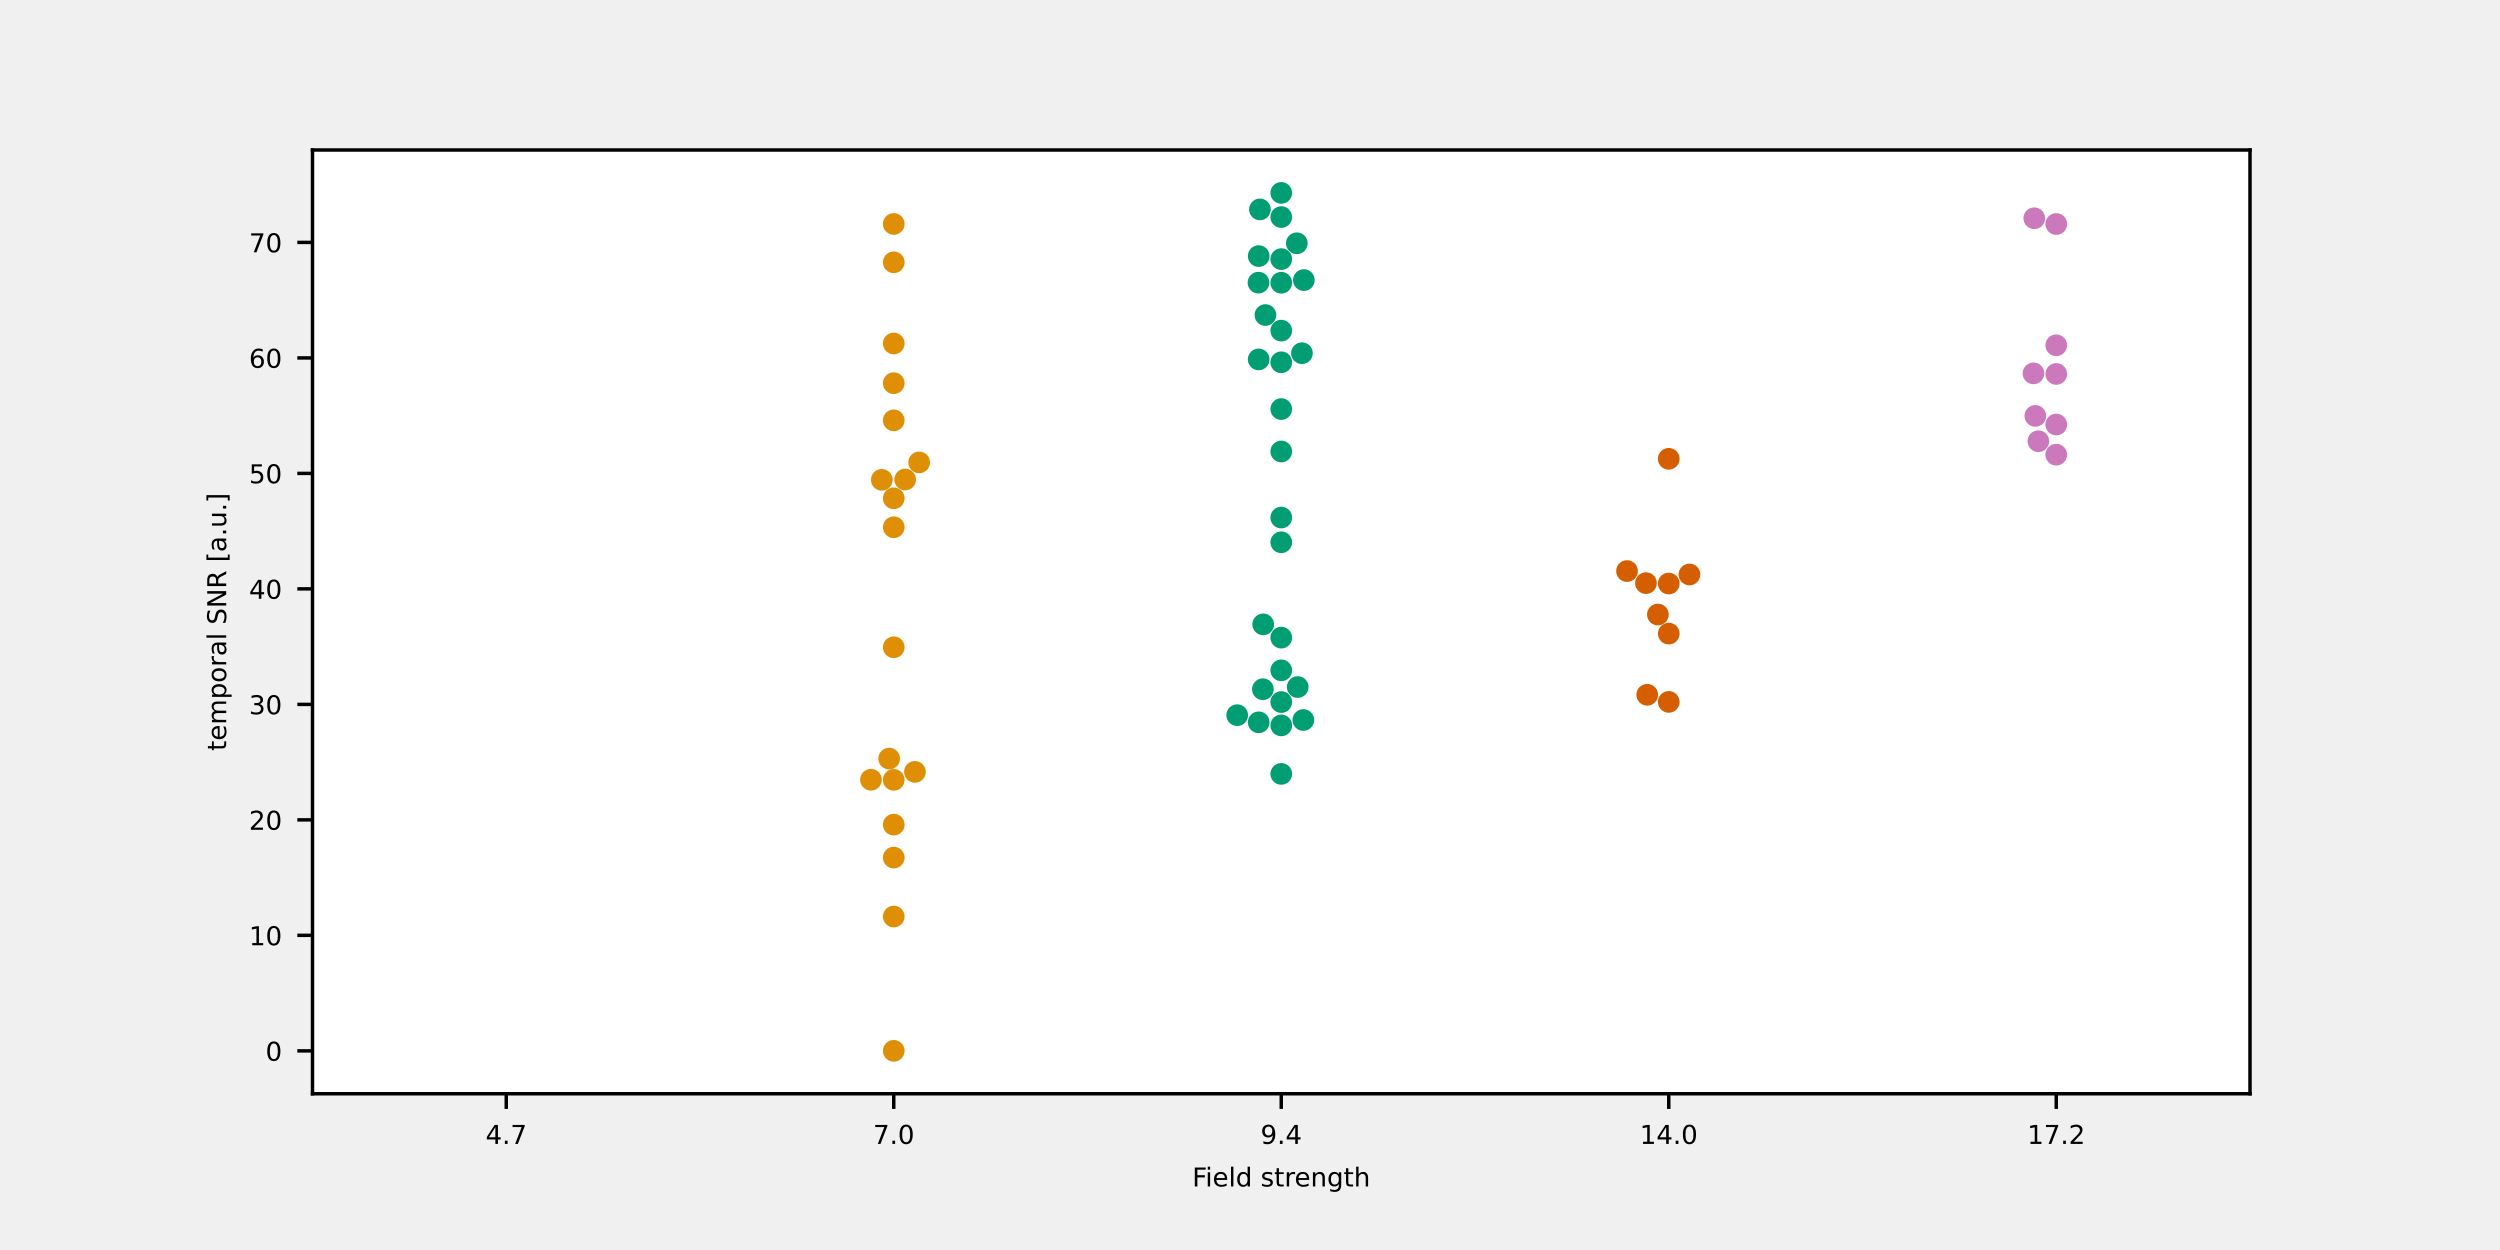
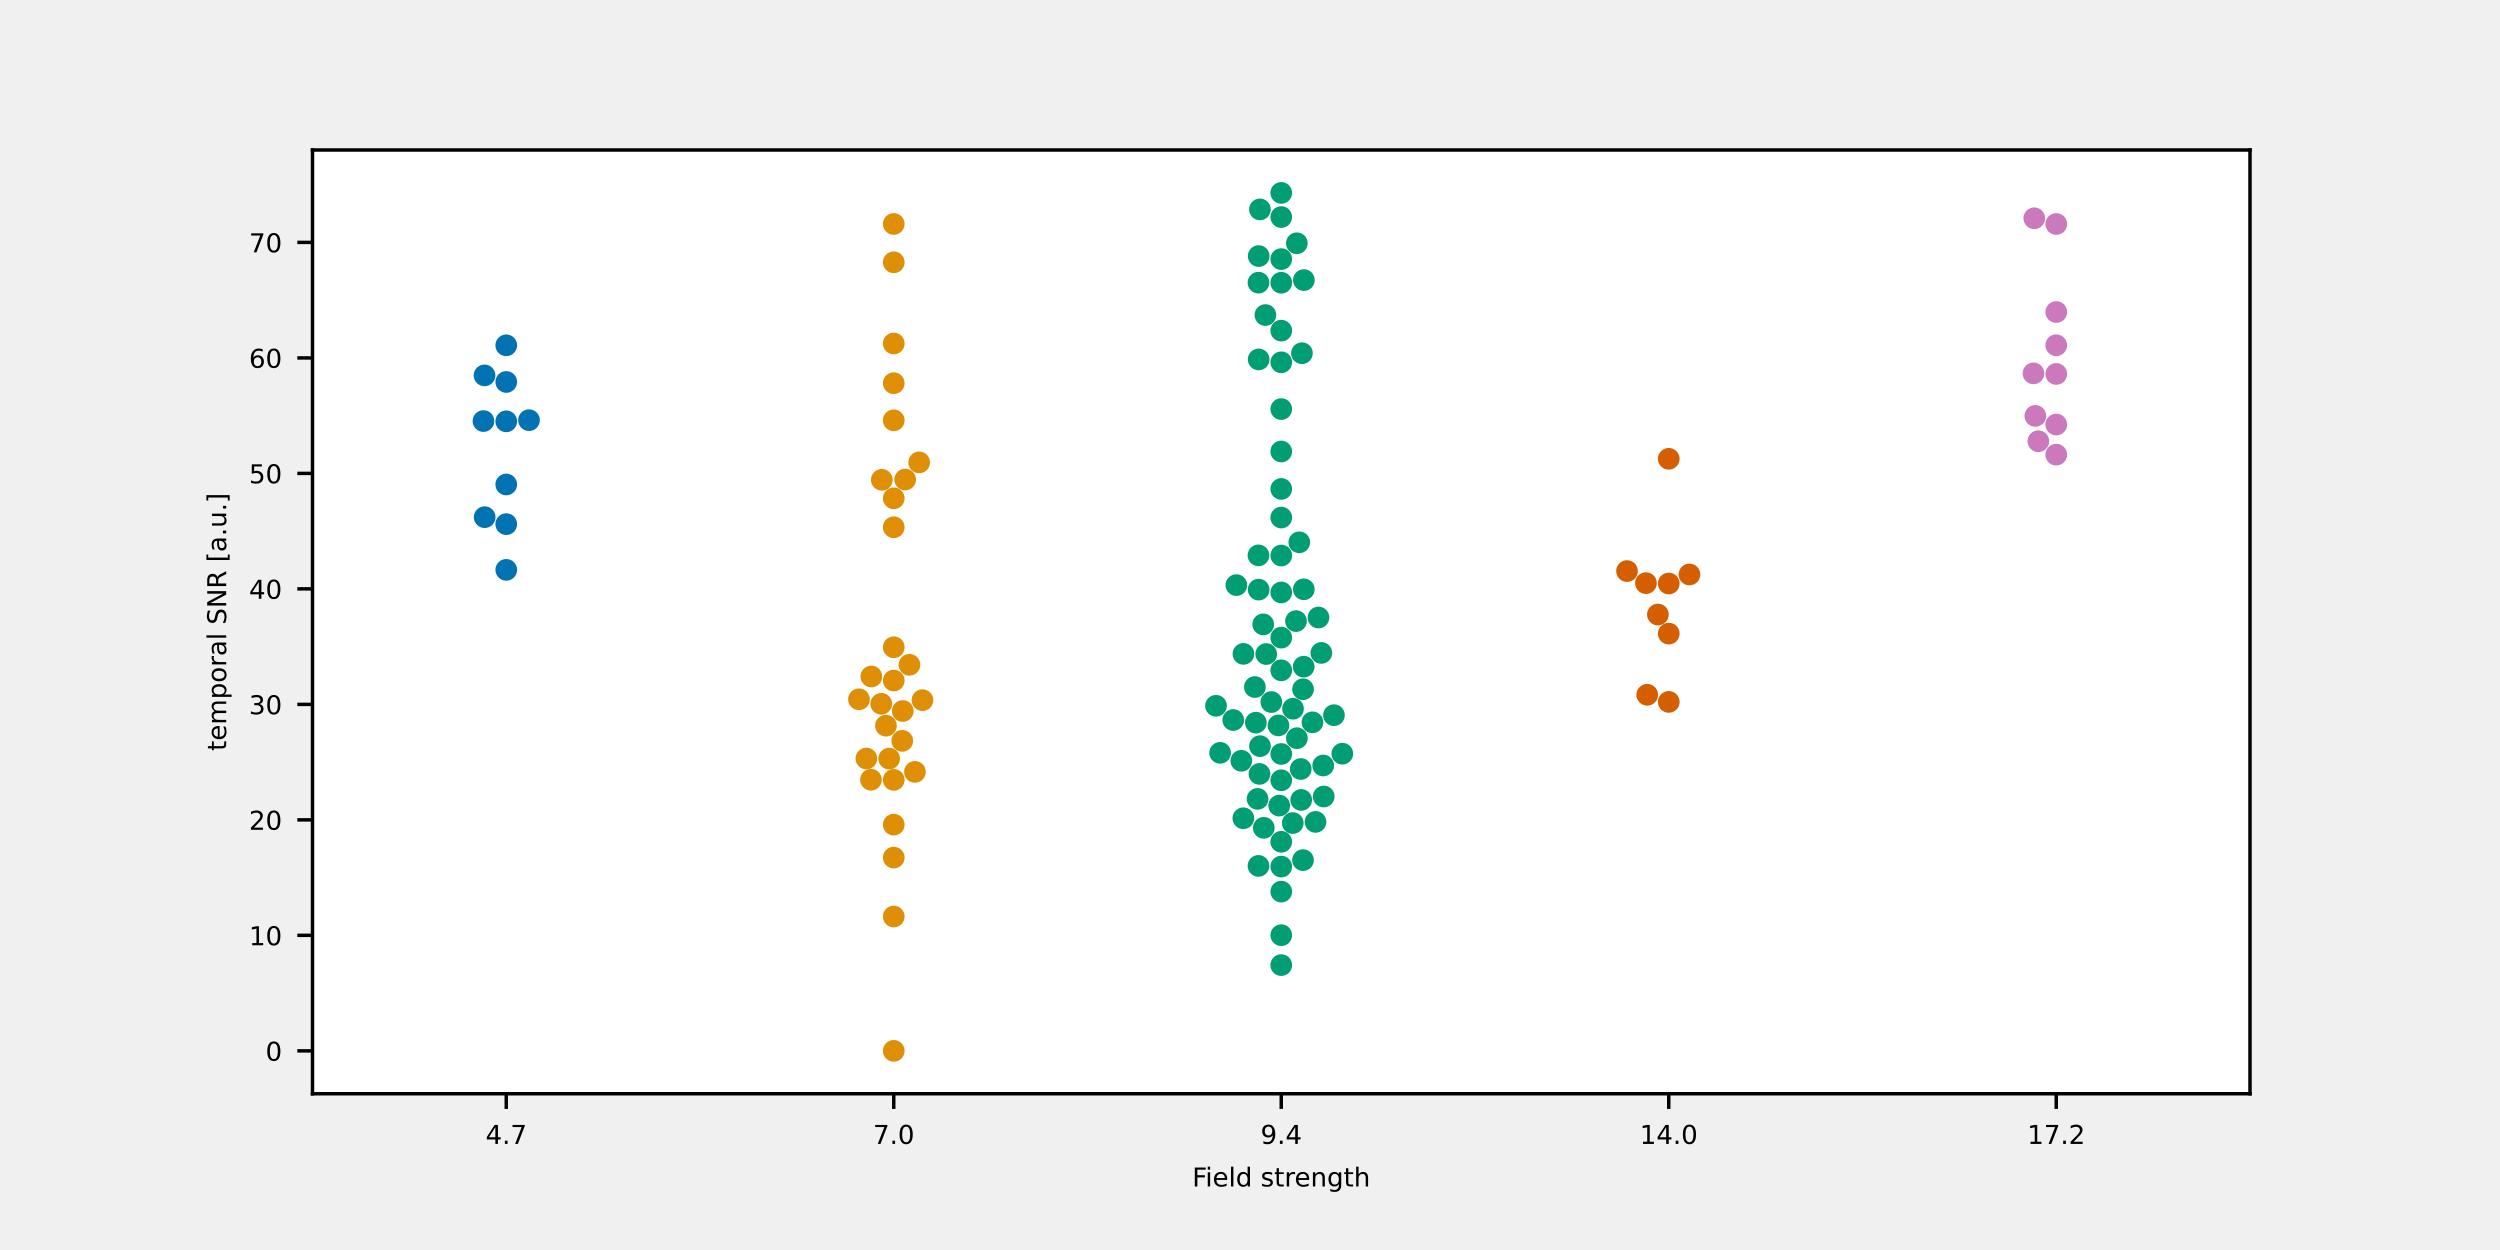
<svg xmlns="http://www.w3.org/2000/svg" xmlns:xlink="http://www.w3.org/1999/xlink" height="288pt" version="1.1" viewBox="0 0 576 288" width="576pt">
  <defs>
    <style type="text/css">*{stroke-linecap:butt;stroke-linejoin:round;}</style>
  </defs>
  <g id="figure_1">
    <g id="patch_1">
      <path d="M 0 288  L 576 288  L 576 0  L 0 0  z " style="fill:none;" />
    </g>
    <g id="axes_1">
      <g id="patch_2">
        <path d="M 72 252  L 518.4 252  L 518.4 34.56  L 72 34.56  z " style="fill:#ffffff;" />
      </g>
      <g id="matplotlib.axis_1">
        <g id="xtick_1">
          <g id="line2d_1">
            <defs>
-               <path d="M 0 0  L 0 3.5  " id="m90a48ee3ed" style="stroke:#000000;stroke-width:0.8;" />
+               <path d="M 0 0  L 0 3.5  " id="m32b4fdb66b" style="stroke:#000000;stroke-width:0.8;" />
            </defs>
            <g>
-               <use style="stroke:#000000;stroke-width:0.8;" x="116.64" xlink:href="#m90a48ee3ed" y="252" />
+               <use style="stroke:#000000;stroke-width:0.8;" x="116.64" xlink:href="#m32b4fdb66b" y="252" />
            </g>
          </g>
          <g id="text_1">
            <text style="font-family:DejaVu Sans;font-size:6px;font-stretch:normal;font-style:normal;font-weight:normal;text-anchor:middle;" transform="rotate(-0, 116.64, 263.5591)" x="116.64" y="263.559">4.7</text>
          </g>
        </g>
        <g id="xtick_2">
          <g id="line2d_2">
            <g>
-               <use style="stroke:#000000;stroke-width:0.8;" x="205.92" xlink:href="#m90a48ee3ed" y="252" />
+               <use style="stroke:#000000;stroke-width:0.8;" x="205.92" xlink:href="#m32b4fdb66b" y="252" />
            </g>
          </g>
          <g id="text_2">
            <text style="font-family:DejaVu Sans;font-size:6px;font-stretch:normal;font-style:normal;font-weight:normal;text-anchor:middle;" transform="rotate(-0, 205.92, 263.5591)" x="205.92" y="263.559">7.0</text>
          </g>
        </g>
        <g id="xtick_3">
          <g id="line2d_3">
            <g>
-               <use style="stroke:#000000;stroke-width:0.8;" x="295.2" xlink:href="#m90a48ee3ed" y="252" />
+               <use style="stroke:#000000;stroke-width:0.8;" x="295.2" xlink:href="#m32b4fdb66b" y="252" />
            </g>
          </g>
          <g id="text_3">
            <text style="font-family:DejaVu Sans;font-size:6px;font-stretch:normal;font-style:normal;font-weight:normal;text-anchor:middle;" transform="rotate(-0, 295.2, 263.5591)" x="295.2" y="263.559">9.4</text>
          </g>
        </g>
        <g id="xtick_4">
          <g id="line2d_4">
            <g>
-               <use style="stroke:#000000;stroke-width:0.8;" x="384.48" xlink:href="#m90a48ee3ed" y="252" />
+               <use style="stroke:#000000;stroke-width:0.8;" x="384.48" xlink:href="#m32b4fdb66b" y="252" />
            </g>
          </g>
          <g id="text_4">
            <text style="font-family:DejaVu Sans;font-size:6px;font-stretch:normal;font-style:normal;font-weight:normal;text-anchor:middle;" transform="rotate(-0, 384.48, 263.5591)" x="384.48" y="263.559">14.0</text>
          </g>
        </g>
        <g id="xtick_5">
          <g id="line2d_5">
            <g>
-               <use style="stroke:#000000;stroke-width:0.8;" x="473.76" xlink:href="#m90a48ee3ed" y="252" />
+               <use style="stroke:#000000;stroke-width:0.8;" x="473.76" xlink:href="#m32b4fdb66b" y="252" />
            </g>
          </g>
          <g id="text_5">
            <text style="font-family:DejaVu Sans;font-size:6px;font-stretch:normal;font-style:normal;font-weight:normal;text-anchor:middle;" transform="rotate(-0, 473.76, 263.5591)" x="473.76" y="263.559">17.2</text>
          </g>
        </g>
        <g id="text_6">
          <text style="font-family:DejaVu Sans;font-size:6px;font-stretch:normal;font-style:normal;font-weight:normal;text-anchor:middle;" transform="rotate(-0, 295.2, 273.3659)" x="295.2" y="273.366">Field strength</text>
        </g>
      </g>
      <g id="matplotlib.axis_2">
        <g id="ytick_1">
          <g id="line2d_6">
            <defs>
-               <path d="M 0 0  L -3.5 0  " id="m66b98ea57a" style="stroke:#000000;stroke-width:0.8;" />
+               <path d="M 0 0  L -3.5 0  " id="m7ebf54e3fa" style="stroke:#000000;stroke-width:0.8;" />
            </defs>
            <g>
-               <use style="stroke:#000000;stroke-width:0.8;" x="72" xlink:href="#m66b98ea57a" y="242.116" />
+               <use style="stroke:#000000;stroke-width:0.8;" x="72" xlink:href="#m7ebf54e3fa" y="242.116" />
            </g>
          </g>
          <g id="text_7">
            <text style="font-family:DejaVu Sans;font-size:6px;font-stretch:normal;font-style:normal;font-weight:normal;text-anchor:end;" transform="rotate(-0, 65, 244.3959)" x="65" y="244.396">0</text>
          </g>
        </g>
        <g id="ytick_2">
          <g id="line2d_7">
            <g>
-               <use style="stroke:#000000;stroke-width:0.8;" x="72" xlink:href="#m66b98ea57a" y="215.508" />
+               <use style="stroke:#000000;stroke-width:0.8;" x="72" xlink:href="#m7ebf54e3fa" y="215.508" />
            </g>
          </g>
          <g id="text_8">
            <text style="font-family:DejaVu Sans;font-size:6px;font-stretch:normal;font-style:normal;font-weight:normal;text-anchor:end;" transform="rotate(-0, 65, 217.7872)" x="65" y="217.787">10</text>
          </g>
        </g>
        <g id="ytick_3">
          <g id="line2d_8">
            <g>
-               <use style="stroke:#000000;stroke-width:0.8;" x="72" xlink:href="#m66b98ea57a" y="188.899" />
+               <use style="stroke:#000000;stroke-width:0.8;" x="72" xlink:href="#m7ebf54e3fa" y="188.899" />
            </g>
          </g>
          <g id="text_9">
            <text style="font-family:DejaVu Sans;font-size:6px;font-stretch:normal;font-style:normal;font-weight:normal;text-anchor:end;" transform="rotate(-0, 65, 191.1786)" x="65" y="191.179">20</text>
          </g>
        </g>
        <g id="ytick_4">
          <g id="line2d_9">
            <g>
-               <use style="stroke:#000000;stroke-width:0.8;" x="72" xlink:href="#m66b98ea57a" y="162.29" />
+               <use style="stroke:#000000;stroke-width:0.8;" x="72" xlink:href="#m7ebf54e3fa" y="162.29" />
            </g>
          </g>
          <g id="text_10">
            <text style="font-family:DejaVu Sans;font-size:6px;font-stretch:normal;font-style:normal;font-weight:normal;text-anchor:end;" transform="rotate(-0, 65, 164.5699)" x="65" y="164.57">30</text>
          </g>
        </g>
        <g id="ytick_5">
          <g id="line2d_10">
            <g>
-               <use style="stroke:#000000;stroke-width:0.8;" x="72" xlink:href="#m66b98ea57a" y="135.682" />
+               <use style="stroke:#000000;stroke-width:0.8;" x="72" xlink:href="#m7ebf54e3fa" y="135.682" />
            </g>
          </g>
          <g id="text_11">
            <text style="font-family:DejaVu Sans;font-size:6px;font-stretch:normal;font-style:normal;font-weight:normal;text-anchor:end;" transform="rotate(-0, 65, 137.9613)" x="65" y="137.961">40</text>
          </g>
        </g>
        <g id="ytick_6">
          <g id="line2d_11">
            <g>
-               <use style="stroke:#000000;stroke-width:0.8;" x="72" xlink:href="#m66b98ea57a" y="109.073" />
+               <use style="stroke:#000000;stroke-width:0.8;" x="72" xlink:href="#m7ebf54e3fa" y="109.073" />
            </g>
          </g>
          <g id="text_12">
            <text style="font-family:DejaVu Sans;font-size:6px;font-stretch:normal;font-style:normal;font-weight:normal;text-anchor:end;" transform="rotate(-0, 65, 111.3526)" x="65" y="111.353">50</text>
          </g>
        </g>
        <g id="ytick_7">
          <g id="line2d_12">
            <g>
-               <use style="stroke:#000000;stroke-width:0.8;" x="72" xlink:href="#m66b98ea57a" y="82.464" />
+               <use style="stroke:#000000;stroke-width:0.8;" x="72" xlink:href="#m7ebf54e3fa" y="82.464" />
            </g>
          </g>
          <g id="text_13">
            <text style="font-family:DejaVu Sans;font-size:6px;font-stretch:normal;font-style:normal;font-weight:normal;text-anchor:end;" transform="rotate(-0, 65, 84.74397)" x="65" y="84.744">60</text>
          </g>
        </g>
        <g id="ytick_8">
          <g id="line2d_13">
            <g>
-               <use style="stroke:#000000;stroke-width:0.8;" x="72" xlink:href="#m66b98ea57a" y="55.856" />
+               <use style="stroke:#000000;stroke-width:0.8;" x="72" xlink:href="#m7ebf54e3fa" y="55.856" />
            </g>
          </g>
          <g id="text_14">
            <text style="font-family:DejaVu Sans;font-size:6px;font-stretch:normal;font-style:normal;font-weight:normal;text-anchor:end;" transform="rotate(-0, 65, 58.13531)" x="65" y="58.135">70</text>
          </g>
        </g>
        <g id="text_15">
          <text style="font-family:DejaVu Sans;font-size:6px;font-stretch:normal;font-style:normal;font-weight:normal;text-anchor:middle;" transform="rotate(-90, 52.11719, 143.28)" x="52.117" y="143.28">temporal SNR [a.u.]</text>
        </g>
      </g>
      <g id="patch_3">
        <path d="M 72 252  L 72 34.56  " style="fill:none;stroke:#000000;stroke-linecap:square;stroke-linejoin:miter;stroke-width:0.8;" />
      </g>
      <g id="patch_4">
        <path d="M 518.4 252  L 518.4 34.56  " style="fill:none;stroke:#000000;stroke-linecap:square;stroke-linejoin:miter;stroke-width:0.8;" />
      </g>
      <g id="patch_5">
        <path d="M 72 252  L 518.4 252  " style="fill:none;stroke:#000000;stroke-linecap:square;stroke-linejoin:miter;stroke-width:0.8;" />
      </g>
      <g id="patch_6">
        <path d="M 72 34.56  L 518.4 34.56  " style="fill:none;stroke:#000000;stroke-linecap:square;stroke-linejoin:miter;stroke-width:0.8;" />
      </g>
      <g id="PathCollection_1">
        <defs>
-           <path d="M 0 2.5  C 0.663 2.5 1.299 2.237 1.768 1.768  C 2.237 1.299 2.5 0.663 2.5 -0  C 2.5 -0.663 2.237 -1.299 1.768 -1.768  C 1.299 -2.237 0.663 -2.5 0 -2.5  C -0.663 -2.5 -1.299 -2.237 -1.768 -1.768  C -2.237 -1.299 -2.5 -0.663 -2.5 0  C -2.5 0.663 -2.237 1.299 -1.768 1.768  C -1.299 2.237 -0.663 2.5 0 2.5  z " id="C0_0_de34076e90" />
+           <path d="M 0 2.5  C 0.663 2.5 1.299 2.237 1.768 1.768  C 2.237 1.299 2.5 0.663 2.5 -0  C 2.5 -0.663 2.237 -1.299 1.768 -1.768  C 1.299 -2.237 0.663 -2.5 0 -2.5  C -0.663 -2.5 -1.299 -2.237 -1.768 -1.768  C -2.237 -1.299 -2.5 -0.663 -2.5 0  C -2.5 0.663 -2.237 1.299 -1.768 1.768  C -1.299 2.237 -0.663 2.5 0 2.5  z " id="C0_0_770e49f440" />
        </defs>
+         <g clip-path="url(#p0f409a6add)">
+           <use style="fill:#0173b2;" x="116.64" xlink:href="#C0_0_770e49f440" y="131.292" />
+         </g>
+         <g clip-path="url(#p0f409a6add)">
+           <use style="fill:#0173b2;" x="116.64" xlink:href="#C0_0_770e49f440" y="120.762" />
+         </g>
+         <g clip-path="url(#p0f409a6add)">
+           <use style="fill:#0173b2;" x="111.668" xlink:href="#C0_0_770e49f440" y="119.156" />
+         </g>
+         <g clip-path="url(#p0f409a6add)">
+           <use style="fill:#0173b2;" x="116.64" xlink:href="#C0_0_770e49f440" y="111.623" />
+         </g>
+         <g clip-path="url(#p0f409a6add)">
+           <use style="fill:#0173b2;" x="116.64" xlink:href="#C0_0_770e49f440" y="97.075" />
+         </g>
+         <g clip-path="url(#p0f409a6add)">
+           <use style="fill:#0173b2;" x="111.39" xlink:href="#C0_0_770e49f440" y="97.012" />
+         </g>
+         <g clip-path="url(#p0f409a6add)">
+           <use style="fill:#0173b2;" x="121.882" xlink:href="#C0_0_770e49f440" y="96.806" />
+         </g>
+         <g clip-path="url(#p0f409a6add)">
+           <use style="fill:#0173b2;" x="116.64" xlink:href="#C0_0_770e49f440" y="88.004" />
+         </g>
+         <g clip-path="url(#p0f409a6add)">
+           <use style="fill:#0173b2;" x="111.637" xlink:href="#C0_0_770e49f440" y="86.489" />
+         </g>
+         <g clip-path="url(#p0f409a6add)">
+           <use style="fill:#0173b2;" x="116.64" xlink:href="#C0_0_770e49f440" y="79.561" />
+         </g>
      </g>
      <g id="PathCollection_2">
        <defs>
-           <path d="M 0 2.5  C 0.663 2.5 1.299 2.237 1.768 1.768  C 2.237 1.299 2.5 0.663 2.5 -0  C 2.5 -0.663 2.237 -1.299 1.768 -1.768  C 1.299 -2.237 0.663 -2.5 0 -2.5  C -0.663 -2.5 -1.299 -2.237 -1.768 -1.768  C -2.237 -1.299 -2.5 -0.663 -2.5 0  C -2.5 0.663 -2.237 1.299 -1.768 1.768  C -1.299 2.237 -0.663 2.5 0 2.5  z " id="C1_0_ba7aa0c8b0" />
+           <path d="M 0 2.5  C 0.663 2.5 1.299 2.237 1.768 1.768  C 2.237 1.299 2.5 0.663 2.5 -0  C 2.5 -0.663 2.237 -1.299 1.768 -1.768  C 1.299 -2.237 0.663 -2.5 0 -2.5  C -0.663 -2.5 -1.299 -2.237 -1.768 -1.768  C -2.237 -1.299 -2.5 -0.663 -2.5 0  C -2.5 0.663 -2.237 1.299 -1.768 1.768  C -1.299 2.237 -0.663 2.5 0 2.5  z " id="C1_0_831c6914ef" />
        </defs>
-         <g clip-path="url(#p6dfcd48fc3)">
-           <use style="fill:#de8f05;" x="205.92" xlink:href="#C1_0_ba7aa0c8b0" y="242.116" />
-         </g>
-         <g clip-path="url(#p6dfcd48fc3)">
-           <use style="fill:#de8f05;" x="205.92" xlink:href="#C1_0_ba7aa0c8b0" y="211.168" />
-         </g>
-         <g clip-path="url(#p6dfcd48fc3)">
-           <use style="fill:#de8f05;" x="205.92" xlink:href="#C1_0_ba7aa0c8b0" y="197.591" />
-         </g>
-         <g clip-path="url(#p6dfcd48fc3)">
-           <use style="fill:#de8f05;" x="205.92" xlink:href="#C1_0_ba7aa0c8b0" y="189.998" />
-         </g>
-         <g clip-path="url(#p6dfcd48fc3)">
-           <use style="fill:#de8f05;" x="205.92" xlink:href="#C1_0_ba7aa0c8b0" y="179.678" />
-         </g>
-         <g clip-path="url(#p6dfcd48fc3)">
-           <use style="fill:#de8f05;" x="200.67" xlink:href="#C1_0_ba7aa0c8b0" y="179.655" />
-         </g>
-         <g clip-path="url(#p6dfcd48fc3)">
-           <use style="fill:#de8f05;" x="210.802" xlink:href="#C1_0_ba7aa0c8b0" y="177.839" />
-         </g>
-         <g clip-path="url(#p6dfcd48fc3)">
-           <use style="fill:#de8f05;" x="204.863" xlink:href="#C1_0_ba7aa0c8b0" y="174.78" />
-         </g>
-         <g clip-path="url(#p6dfcd48fc3)">
-           <use style="fill:#de8f05;" x="205.92" xlink:href="#C1_0_ba7aa0c8b0" y="149.127" />
-         </g>
-         <g clip-path="url(#p6dfcd48fc3)">
-           <use style="fill:#de8f05;" x="205.92" xlink:href="#C1_0_ba7aa0c8b0" y="121.478" />
-         </g>
-         <g clip-path="url(#p6dfcd48fc3)">
-           <use style="fill:#de8f05;" x="205.92" xlink:href="#C1_0_ba7aa0c8b0" y="114.809" />
-         </g>
-         <g clip-path="url(#p6dfcd48fc3)">
-           <use style="fill:#de8f05;" x="203.166" xlink:href="#C1_0_ba7aa0c8b0" y="110.552" />
-         </g>
-         <g clip-path="url(#p6dfcd48fc3)">
-           <use style="fill:#de8f05;" x="208.552" xlink:href="#C1_0_ba7aa0c8b0" y="110.483" />
-         </g>
-         <g clip-path="url(#p6dfcd48fc3)">
-           <use style="fill:#de8f05;" x="211.776" xlink:href="#C1_0_ba7aa0c8b0" y="106.537" />
-         </g>
-         <g clip-path="url(#p6dfcd48fc3)">
-           <use style="fill:#de8f05;" x="205.92" xlink:href="#C1_0_ba7aa0c8b0" y="96.848" />
-         </g>
-         <g clip-path="url(#p6dfcd48fc3)">
-           <use style="fill:#de8f05;" x="205.92" xlink:href="#C1_0_ba7aa0c8b0" y="88.288" />
-         </g>
-         <g clip-path="url(#p6dfcd48fc3)">
-           <use style="fill:#de8f05;" x="205.92" xlink:href="#C1_0_ba7aa0c8b0" y="79.137" />
-         </g>
-         <g clip-path="url(#p6dfcd48fc3)">
-           <use style="fill:#de8f05;" x="205.92" xlink:href="#C1_0_ba7aa0c8b0" y="60.436" />
-         </g>
-         <g clip-path="url(#p6dfcd48fc3)">
-           <use style="fill:#de8f05;" x="205.92" xlink:href="#C1_0_ba7aa0c8b0" y="51.6" />
+         <g clip-path="url(#p0f409a6add)">
+           <use style="fill:#de8f05;" x="205.92" xlink:href="#C1_0_831c6914ef" y="242.116" />
+         </g>
+         <g clip-path="url(#p0f409a6add)">
+           <use style="fill:#de8f05;" x="205.92" xlink:href="#C1_0_831c6914ef" y="211.168" />
+         </g>
+         <g clip-path="url(#p0f409a6add)">
+           <use style="fill:#de8f05;" x="205.92" xlink:href="#C1_0_831c6914ef" y="197.591" />
+         </g>
+         <g clip-path="url(#p0f409a6add)">
+           <use style="fill:#de8f05;" x="205.92" xlink:href="#C1_0_831c6914ef" y="189.998" />
+         </g>
+         <g clip-path="url(#p0f409a6add)">
+           <use style="fill:#de8f05;" x="205.92" xlink:href="#C1_0_831c6914ef" y="179.678" />
+         </g>
+         <g clip-path="url(#p0f409a6add)">
+           <use style="fill:#de8f05;" x="200.67" xlink:href="#C1_0_831c6914ef" y="179.655" />
+         </g>
+         <g clip-path="url(#p0f409a6add)">
+           <use style="fill:#de8f05;" x="210.802" xlink:href="#C1_0_831c6914ef" y="177.839" />
+         </g>
+         <g clip-path="url(#p0f409a6add)">
+           <use style="fill:#de8f05;" x="204.863" xlink:href="#C1_0_831c6914ef" y="174.78" />
+         </g>
+         <g clip-path="url(#p0f409a6add)">
+           <use style="fill:#de8f05;" x="199.613" xlink:href="#C1_0_831c6914ef" y="174.763" />
+         </g>
+         <g clip-path="url(#p0f409a6add)">
+           <use style="fill:#de8f05;" x="207.882" xlink:href="#C1_0_831c6914ef" y="170.689" />
+         </g>
+         <g clip-path="url(#p0f409a6add)">
+           <use style="fill:#de8f05;" x="204.125" xlink:href="#C1_0_831c6914ef" y="167.196" />
+         </g>
+         <g clip-path="url(#p0f409a6add)">
+           <use style="fill:#de8f05;" x="207.993" xlink:href="#C1_0_831c6914ef" y="163.815" />
+         </g>
+         <g clip-path="url(#p0f409a6add)">
+           <use style="fill:#de8f05;" x="203.04" xlink:href="#C1_0_831c6914ef" y="162.157" />
+         </g>
+         <g clip-path="url(#p0f409a6add)">
+           <use style="fill:#de8f05;" x="212.54" xlink:href="#C1_0_831c6914ef" y="161.316" />
+         </g>
+         <g clip-path="url(#p0f409a6add)">
+           <use style="fill:#de8f05;" x="197.904" xlink:href="#C1_0_831c6914ef" y="161.119" />
+         </g>
+         <g clip-path="url(#p0f409a6add)">
+           <use style="fill:#de8f05;" x="205.92" xlink:href="#C1_0_831c6914ef" y="156.794" />
+         </g>
+         <g clip-path="url(#p0f409a6add)">
+           <use style="fill:#de8f05;" x="200.761" xlink:href="#C1_0_831c6914ef" y="155.869" />
+         </g>
+         <g clip-path="url(#p0f409a6add)">
+           <use style="fill:#de8f05;" x="209.538" xlink:href="#C1_0_831c6914ef" y="153.17" />
+         </g>
+         <g clip-path="url(#p0f409a6add)">
+           <use style="fill:#de8f05;" x="205.92" xlink:href="#C1_0_831c6914ef" y="149.127" />
+         </g>
+         <g clip-path="url(#p0f409a6add)">
+           <use style="fill:#de8f05;" x="205.92" xlink:href="#C1_0_831c6914ef" y="121.478" />
+         </g>
+         <g clip-path="url(#p0f409a6add)">
+           <use style="fill:#de8f05;" x="205.92" xlink:href="#C1_0_831c6914ef" y="114.809" />
+         </g>
+         <g clip-path="url(#p0f409a6add)">
+           <use style="fill:#de8f05;" x="203.166" xlink:href="#C1_0_831c6914ef" y="110.552" />
+         </g>
+         <g clip-path="url(#p0f409a6add)">
+           <use style="fill:#de8f05;" x="208.552" xlink:href="#C1_0_831c6914ef" y="110.483" />
+         </g>
+         <g clip-path="url(#p0f409a6add)">
+           <use style="fill:#de8f05;" x="211.776" xlink:href="#C1_0_831c6914ef" y="106.537" />
+         </g>
+         <g clip-path="url(#p0f409a6add)">
+           <use style="fill:#de8f05;" x="205.92" xlink:href="#C1_0_831c6914ef" y="96.848" />
+         </g>
+         <g clip-path="url(#p0f409a6add)">
+           <use style="fill:#de8f05;" x="205.92" xlink:href="#C1_0_831c6914ef" y="88.288" />
+         </g>
+         <g clip-path="url(#p0f409a6add)">
+           <use style="fill:#de8f05;" x="205.92" xlink:href="#C1_0_831c6914ef" y="79.137" />
+         </g>
+         <g clip-path="url(#p0f409a6add)">
+           <use style="fill:#de8f05;" x="205.92" xlink:href="#C1_0_831c6914ef" y="60.436" />
+         </g>
+         <g clip-path="url(#p0f409a6add)">
+           <use style="fill:#de8f05;" x="205.92" xlink:href="#C1_0_831c6914ef" y="51.6" />
        </g>
      </g>
      <g id="PathCollection_3">
        <defs>
-           <path d="M 0 2.5  C 0.663 2.5 1.299 2.237 1.768 1.768  C 2.237 1.299 2.5 0.663 2.5 -0  C 2.5 -0.663 2.237 -1.299 1.768 -1.768  C 1.299 -2.237 0.663 -2.5 0 -2.5  C -0.663 -2.5 -1.299 -2.237 -1.768 -1.768  C -2.237 -1.299 -2.5 -0.663 -2.5 0  C -2.5 0.663 -2.237 1.299 -1.768 1.768  C -1.299 2.237 -0.663 2.5 0 2.5  z " id="C2_0_f1363b5de1" />
+           <path d="M 0 2.5  C 0.663 2.5 1.299 2.237 1.768 1.768  C 2.237 1.299 2.5 0.663 2.5 -0  C 2.5 -0.663 2.237 -1.299 1.768 -1.768  C 1.299 -2.237 0.663 -2.5 0 -2.5  C -0.663 -2.5 -1.299 -2.237 -1.768 -1.768  C -2.237 -1.299 -2.5 -0.663 -2.5 0  C -2.5 0.663 -2.237 1.299 -1.768 1.768  C -1.299 2.237 -0.663 2.5 0 2.5  z " id="C2_0_6c2210e3fb" />
        </defs>
-         <g clip-path="url(#p6dfcd48fc3)">
-           <use style="fill:#029e73;" x="295.2" xlink:href="#C2_0_f1363b5de1" y="178.309" />
-         </g>
-         <g clip-path="url(#p6dfcd48fc3)">
-           <use style="fill:#029e73;" x="295.2" xlink:href="#C2_0_f1363b5de1" y="167.135" />
-         </g>
-         <g clip-path="url(#p6dfcd48fc3)">
-           <use style="fill:#029e73;" x="290.004" xlink:href="#C2_0_f1363b5de1" y="166.423" />
-         </g>
-         <g clip-path="url(#p6dfcd48fc3)">
-           <use style="fill:#029e73;" x="300.285" xlink:href="#C2_0_f1363b5de1" y="165.892" />
-         </g>
-         <g clip-path="url(#p6dfcd48fc3)">
-           <use style="fill:#029e73;" x="285.046" xlink:href="#C2_0_f1363b5de1" y="164.776" />
-         </g>
-         <g clip-path="url(#p6dfcd48fc3)">
-           <use style="fill:#029e73;" x="295.2" xlink:href="#C2_0_f1363b5de1" y="161.753" />
-         </g>
-         <g clip-path="url(#p6dfcd48fc3)">
-           <use style="fill:#029e73;" x="290.964" xlink:href="#C2_0_f1363b5de1" y="158.799" />
-         </g>
-         <g clip-path="url(#p6dfcd48fc3)">
-           <use style="fill:#029e73;" x="298.991" xlink:href="#C2_0_f1363b5de1" y="158.294" />
-         </g>
-         <g clip-path="url(#p6dfcd48fc3)">
-           <use style="fill:#029e73;" x="295.2" xlink:href="#C2_0_f1363b5de1" y="154.446" />
-         </g>
-         <g clip-path="url(#p6dfcd48fc3)">
-           <use style="fill:#029e73;" x="295.2" xlink:href="#C2_0_f1363b5de1" y="146.911" />
-         </g>
-         <g clip-path="url(#p6dfcd48fc3)">
-           <use style="fill:#029e73;" x="291.043" xlink:href="#C2_0_f1363b5de1" y="143.856" />
-         </g>
-         <g clip-path="url(#p6dfcd48fc3)">
-           <use style="fill:#029e73;" x="295.2" xlink:href="#C2_0_f1363b5de1" y="124.946" />
-         </g>
-         <g clip-path="url(#p6dfcd48fc3)">
-           <use style="fill:#029e73;" x="295.2" xlink:href="#C2_0_f1363b5de1" y="119.245" />
-         </g>
-         <g clip-path="url(#p6dfcd48fc3)">
-           <use style="fill:#029e73;" x="295.2" xlink:href="#C2_0_f1363b5de1" y="104.026" />
-         </g>
-         <g clip-path="url(#p6dfcd48fc3)">
-           <use style="fill:#029e73;" x="295.2" xlink:href="#C2_0_f1363b5de1" y="94.252" />
-         </g>
-         <g clip-path="url(#p6dfcd48fc3)">
-           <use style="fill:#029e73;" x="295.2" xlink:href="#C2_0_f1363b5de1" y="83.47" />
-         </g>
-         <g clip-path="url(#p6dfcd48fc3)">
-           <use style="fill:#029e73;" x="289.996" xlink:href="#C2_0_f1363b5de1" y="82.809" />
-         </g>
-         <g clip-path="url(#p6dfcd48fc3)">
-           <use style="fill:#029e73;" x="299.968" xlink:href="#C2_0_f1363b5de1" y="81.376" />
-         </g>
-         <g clip-path="url(#p6dfcd48fc3)">
-           <use style="fill:#029e73;" x="295.2" xlink:href="#C2_0_f1363b5de1" y="76.18" />
-         </g>
-         <g clip-path="url(#p6dfcd48fc3)">
-           <use style="fill:#029e73;" x="291.552" xlink:href="#C2_0_f1363b5de1" y="72.584" />
-         </g>
-         <g clip-path="url(#p6dfcd48fc3)">
-           <use style="fill:#029e73;" x="295.2" xlink:href="#C2_0_f1363b5de1" y="65.144" />
-         </g>
-         <g clip-path="url(#p6dfcd48fc3)">
-           <use style="fill:#029e73;" x="289.95" xlink:href="#C2_0_f1363b5de1" y="65.123" />
-         </g>
-         <g clip-path="url(#p6dfcd48fc3)">
-           <use style="fill:#029e73;" x="300.41" xlink:href="#C2_0_f1363b5de1" y="64.53" />
-         </g>
-         <g clip-path="url(#p6dfcd48fc3)">
-           <use style="fill:#029e73;" x="295.2" xlink:href="#C2_0_f1363b5de1" y="59.699" />
-         </g>
-         <g clip-path="url(#p6dfcd48fc3)">
-           <use style="fill:#029e73;" x="290.002" xlink:href="#C2_0_f1363b5de1" y="59" />
-         </g>
-         <g clip-path="url(#p6dfcd48fc3)">
-           <use style="fill:#029e73;" x="298.788" xlink:href="#C2_0_f1363b5de1" y="56.049" />
-         </g>
-         <g clip-path="url(#p6dfcd48fc3)">
-           <use style="fill:#029e73;" x="295.2" xlink:href="#C2_0_f1363b5de1" y="50.011" />
-         </g>
-         <g clip-path="url(#p6dfcd48fc3)">
-           <use style="fill:#029e73;" x="290.287" xlink:href="#C2_0_f1363b5de1" y="48.248" />
-         </g>
-         <g clip-path="url(#p6dfcd48fc3)">
-           <use style="fill:#029e73;" x="295.2" xlink:href="#C2_0_f1363b5de1" y="44.444" />
+         <g clip-path="url(#p0f409a6add)">
+           <use style="fill:#029e73;" x="295.2" xlink:href="#C2_0_6c2210e3fb" y="222.36" />
+         </g>
+         <g clip-path="url(#p0f409a6add)">
+           <use style="fill:#029e73;" x="295.2" xlink:href="#C2_0_6c2210e3fb" y="215.467" />
+         </g>
+         <g clip-path="url(#p0f409a6add)">
+           <use style="fill:#029e73;" x="295.2" xlink:href="#C2_0_6c2210e3fb" y="205.431" />
+         </g>
+         <g clip-path="url(#p0f409a6add)">
+           <use style="fill:#029e73;" x="295.2" xlink:href="#C2_0_6c2210e3fb" y="199.662" />
+         </g>
+         <g clip-path="url(#p0f409a6add)">
+           <use style="fill:#029e73;" x="289.953" xlink:href="#C2_0_6c2210e3fb" y="199.502" />
+         </g>
+         <g clip-path="url(#p0f409a6add)">
+           <use style="fill:#029e73;" x="300.212" xlink:href="#C2_0_6c2210e3fb" y="198.173" />
+         </g>
+         <g clip-path="url(#p0f409a6add)">
+           <use style="fill:#029e73;" x="295.2" xlink:href="#C2_0_6c2210e3fb" y="193.949" />
+         </g>
+         <g clip-path="url(#p0f409a6add)">
+           <use style="fill:#029e73;" x="291.179" xlink:href="#C2_0_6c2210e3fb" y="190.734" />
+         </g>
+         <g clip-path="url(#p0f409a6add)">
+           <use style="fill:#029e73;" x="297.851" xlink:href="#C2_0_6c2210e3fb" y="189.633" />
+         </g>
+         <g clip-path="url(#p0f409a6add)">
+           <use style="fill:#029e73;" x="303.094" xlink:href="#C2_0_6c2210e3fb" y="189.367" />
+         </g>
+         <g clip-path="url(#p0f409a6add)">
+           <use style="fill:#029e73;" x="286.468" xlink:href="#C2_0_6c2210e3fb" y="188.526" />
+         </g>
+         <g clip-path="url(#p0f409a6add)">
+           <use style="fill:#029e73;" x="294.733" xlink:href="#C2_0_6c2210e3fb" y="185.61" />
+         </g>
+         <g clip-path="url(#p0f409a6add)">
+           <use style="fill:#029e73;" x="299.802" xlink:href="#C2_0_6c2210e3fb" y="184.307" />
+         </g>
+         <g clip-path="url(#p0f409a6add)">
+           <use style="fill:#029e73;" x="289.741" xlink:href="#C2_0_6c2210e3fb" y="184.063" />
+         </g>
+         <g clip-path="url(#p0f409a6add)">
+           <use style="fill:#029e73;" x="304.986" xlink:href="#C2_0_6c2210e3fb" y="183.518" />
+         </g>
+         <g clip-path="url(#p0f409a6add)">
+           <use style="fill:#029e73;" x="295.2" xlink:href="#C2_0_6c2210e3fb" y="179.777" />
+         </g>
+         <g clip-path="url(#p0f409a6add)">
+           <use style="fill:#029e73;" x="290.181" xlink:href="#C2_0_6c2210e3fb" y="178.309" />
+         </g>
+         <g clip-path="url(#p0f409a6add)">
+           <use style="fill:#029e73;" x="299.687" xlink:href="#C2_0_6c2210e3fb" y="177.181" />
+         </g>
+         <g clip-path="url(#p0f409a6add)">
+           <use style="fill:#029e73;" x="304.868" xlink:href="#C2_0_6c2210e3fb" y="176.375" />
+         </g>
+         <g clip-path="url(#p0f409a6add)">
+           <use style="fill:#029e73;" x="286" xlink:href="#C2_0_6c2210e3fb" y="175.285" />
+         </g>
+         <g clip-path="url(#p0f409a6add)">
+           <use style="fill:#029e73;" x="295.2" xlink:href="#C2_0_6c2210e3fb" y="173.715" />
+         </g>
+         <g clip-path="url(#p0f409a6add)">
+           <use style="fill:#029e73;" x="309.27" xlink:href="#C2_0_6c2210e3fb" y="173.649" />
+         </g>
+         <g clip-path="url(#p0f409a6add)">
+           <use style="fill:#029e73;" x="281.116" xlink:href="#C2_0_6c2210e3fb" y="173.453" />
+         </g>
+         <g clip-path="url(#p0f409a6add)">
+           <use style="fill:#029e73;" x="290.303" xlink:href="#C2_0_6c2210e3fb" y="171.913" />
+         </g>
+         <g clip-path="url(#p0f409a6add)">
+           <use style="fill:#029e73;" x="298.801" xlink:href="#C2_0_6c2210e3fb" y="170.077" />
+         </g>
+         <g clip-path="url(#p0f409a6add)">
+           <use style="fill:#029e73;" x="294.556" xlink:href="#C2_0_6c2210e3fb" y="167.135" />
+         </g>
+         <g clip-path="url(#p0f409a6add)">
+           <use style="fill:#029e73;" x="289.348" xlink:href="#C2_0_6c2210e3fb" y="166.502" />
+         </g>
+         <g clip-path="url(#p0f409a6add)">
+           <use style="fill:#029e73;" x="302.385" xlink:href="#C2_0_6c2210e3fb" y="166.423" />
+         </g>
+         <g clip-path="url(#p0f409a6add)">
+           <use style="fill:#029e73;" x="284.137" xlink:href="#C2_0_6c2210e3fb" y="165.892" />
+         </g>
+         <g clip-path="url(#p0f409a6add)">
+           <use style="fill:#029e73;" x="307.342" xlink:href="#C2_0_6c2210e3fb" y="164.776" />
+         </g>
+         <g clip-path="url(#p0f409a6add)">
+           <use style="fill:#029e73;" x="297.911" xlink:href="#C2_0_6c2210e3fb" y="163.29" />
+         </g>
+         <g clip-path="url(#p0f409a6add)">
+           <use style="fill:#029e73;" x="280.172" xlink:href="#C2_0_6c2210e3fb" y="162.615" />
+         </g>
+         <g clip-path="url(#p0f409a6add)">
+           <use style="fill:#029e73;" x="292.916" xlink:href="#C2_0_6c2210e3fb" y="161.753" />
+         </g>
+         <g clip-path="url(#p0f409a6add)">
+           <use style="fill:#029e73;" x="300.22" xlink:href="#C2_0_6c2210e3fb" y="158.799" />
+         </g>
+         <g clip-path="url(#p0f409a6add)">
+           <use style="fill:#029e73;" x="289.125" xlink:href="#C2_0_6c2210e3fb" y="158.294" />
+         </g>
+         <g clip-path="url(#p0f409a6add)">
+           <use style="fill:#029e73;" x="295.2" xlink:href="#C2_0_6c2210e3fb" y="154.446" />
+         </g>
+         <g clip-path="url(#p0f409a6add)">
+           <use style="fill:#029e73;" x="300.374" xlink:href="#C2_0_6c2210e3fb" y="153.6" />
+         </g>
+         <g clip-path="url(#p0f409a6add)">
+           <use style="fill:#029e73;" x="291.737" xlink:href="#C2_0_6c2210e3fb" y="150.687" />
+         </g>
+         <g clip-path="url(#p0f409a6add)">
+           <use style="fill:#029e73;" x="286.488" xlink:href="#C2_0_6c2210e3fb" y="150.654" />
+         </g>
+         <g clip-path="url(#p0f409a6add)">
+           <use style="fill:#029e73;" x="304.439" xlink:href="#C2_0_6c2210e3fb" y="150.436" />
+         </g>
+         <g clip-path="url(#p0f409a6add)">
+           <use style="fill:#029e73;" x="295.2" xlink:href="#C2_0_6c2210e3fb" y="146.911" />
+         </g>
+         <g clip-path="url(#p0f409a6add)">
+           <use style="fill:#029e73;" x="291.043" xlink:href="#C2_0_6c2210e3fb" y="143.856" />
+         </g>
+         <g clip-path="url(#p0f409a6add)">
+           <use style="fill:#029e73;" x="298.598" xlink:href="#C2_0_6c2210e3fb" y="143.099" />
+         </g>
+         <g clip-path="url(#p0f409a6add)">
+           <use style="fill:#029e73;" x="303.776" xlink:href="#C2_0_6c2210e3fb" y="142.274" />
+         </g>
+         <g clip-path="url(#p0f409a6add)">
+           <use style="fill:#029e73;" x="295.2" xlink:href="#C2_0_6c2210e3fb" y="136.501" />
+         </g>
+         <g clip-path="url(#p0f409a6add)">
+           <use style="fill:#029e73;" x="289.995" xlink:href="#C2_0_6c2210e3fb" y="135.847" />
+         </g>
+         <g clip-path="url(#p0f409a6add)">
+           <use style="fill:#029e73;" x="300.395" xlink:href="#C2_0_6c2210e3fb" y="135.777" />
+         </g>
+         <g clip-path="url(#p0f409a6add)">
+           <use style="fill:#029e73;" x="284.859" xlink:href="#C2_0_6c2210e3fb" y="134.809" />
+         </g>
+         <g clip-path="url(#p0f409a6add)">
+           <use style="fill:#029e73;" x="295.2" xlink:href="#C2_0_6c2210e3fb" y="127.996" />
+         </g>
+         <g clip-path="url(#p0f409a6add)">
+           <use style="fill:#029e73;" x="289.95" xlink:href="#C2_0_6c2210e3fb" y="127.958" />
+         </g>
+         <g clip-path="url(#p0f409a6add)">
+           <use style="fill:#029e73;" x="299.36" xlink:href="#C2_0_6c2210e3fb" y="124.946" />
+         </g>
+         <g clip-path="url(#p0f409a6add)">
+           <use style="fill:#029e73;" x="295.2" xlink:href="#C2_0_6c2210e3fb" y="119.245" />
+         </g>
+         <g clip-path="url(#p0f409a6add)">
+           <use style="fill:#029e73;" x="295.2" xlink:href="#C2_0_6c2210e3fb" y="112.655" />
+         </g>
+         <g clip-path="url(#p0f409a6add)">
+           <use style="fill:#029e73;" x="295.2" xlink:href="#C2_0_6c2210e3fb" y="104.026" />
+         </g>
+         <g clip-path="url(#p0f409a6add)">
+           <use style="fill:#029e73;" x="295.2" xlink:href="#C2_0_6c2210e3fb" y="94.252" />
+         </g>
+         <g clip-path="url(#p0f409a6add)">
+           <use style="fill:#029e73;" x="295.2" xlink:href="#C2_0_6c2210e3fb" y="83.47" />
+         </g>
+         <g clip-path="url(#p0f409a6add)">
+           <use style="fill:#029e73;" x="289.996" xlink:href="#C2_0_6c2210e3fb" y="82.809" />
+         </g>
+         <g clip-path="url(#p0f409a6add)">
+           <use style="fill:#029e73;" x="299.968" xlink:href="#C2_0_6c2210e3fb" y="81.376" />
+         </g>
+         <g clip-path="url(#p0f409a6add)">
+           <use style="fill:#029e73;" x="295.2" xlink:href="#C2_0_6c2210e3fb" y="76.18" />
+         </g>
+         <g clip-path="url(#p0f409a6add)">
+           <use style="fill:#029e73;" x="291.552" xlink:href="#C2_0_6c2210e3fb" y="72.584" />
+         </g>
+         <g clip-path="url(#p0f409a6add)">
+           <use style="fill:#029e73;" x="295.2" xlink:href="#C2_0_6c2210e3fb" y="65.144" />
+         </g>
+         <g clip-path="url(#p0f409a6add)">
+           <use style="fill:#029e73;" x="289.95" xlink:href="#C2_0_6c2210e3fb" y="65.123" />
+         </g>
+         <g clip-path="url(#p0f409a6add)">
+           <use style="fill:#029e73;" x="300.41" xlink:href="#C2_0_6c2210e3fb" y="64.53" />
+         </g>
+         <g clip-path="url(#p0f409a6add)">
+           <use style="fill:#029e73;" x="295.2" xlink:href="#C2_0_6c2210e3fb" y="59.699" />
+         </g>
+         <g clip-path="url(#p0f409a6add)">
+           <use style="fill:#029e73;" x="290.002" xlink:href="#C2_0_6c2210e3fb" y="59" />
+         </g>
+         <g clip-path="url(#p0f409a6add)">
+           <use style="fill:#029e73;" x="298.788" xlink:href="#C2_0_6c2210e3fb" y="56.049" />
+         </g>
+         <g clip-path="url(#p0f409a6add)">
+           <use style="fill:#029e73;" x="295.2" xlink:href="#C2_0_6c2210e3fb" y="50.011" />
+         </g>
+         <g clip-path="url(#p0f409a6add)">
+           <use style="fill:#029e73;" x="290.287" xlink:href="#C2_0_6c2210e3fb" y="48.248" />
+         </g>
+         <g clip-path="url(#p0f409a6add)">
+           <use style="fill:#029e73;" x="295.2" xlink:href="#C2_0_6c2210e3fb" y="44.444" />
        </g>
      </g>
      <g id="PathCollection_4">
        <defs>
-           <path d="M 0 2.5  C 0.663 2.5 1.299 2.237 1.768 1.768  C 2.237 1.299 2.5 0.663 2.5 -0  C 2.5 -0.663 2.237 -1.299 1.768 -1.768  C 1.299 -2.237 0.663 -2.5 0 -2.5  C -0.663 -2.5 -1.299 -2.237 -1.768 -1.768  C -2.237 -1.299 -2.5 -0.663 -2.5 0  C -2.5 0.663 -2.237 1.299 -1.768 1.768  C -1.299 2.237 -0.663 2.5 0 2.5  z " id="C3_0_133ab806b0" />
+           <path d="M 0 2.5  C 0.663 2.5 1.299 2.237 1.768 1.768  C 2.237 1.299 2.5 0.663 2.5 -0  C 2.5 -0.663 2.237 -1.299 1.768 -1.768  C 1.299 -2.237 0.663 -2.5 0 -2.5  C -0.663 -2.5 -1.299 -2.237 -1.768 -1.768  C -2.237 -1.299 -2.5 -0.663 -2.5 0  C -2.5 0.663 -2.237 1.299 -1.768 1.768  C -1.299 2.237 -0.663 2.5 0 2.5  z " id="C3_0_fada417578" />
        </defs>
-         <g clip-path="url(#p6dfcd48fc3)">
-           <use style="fill:#d55e00;" x="384.48" xlink:href="#C3_0_133ab806b0" y="161.72" />
-         </g>
-         <g clip-path="url(#p6dfcd48fc3)">
-           <use style="fill:#d55e00;" x="379.521" xlink:href="#C3_0_133ab806b0" y="160.079" />
-         </g>
-         <g clip-path="url(#p6dfcd48fc3)">
-           <use style="fill:#d55e00;" x="384.48" xlink:href="#C3_0_133ab806b0" y="145.983" />
-         </g>
-         <g clip-path="url(#p6dfcd48fc3)">
-           <use style="fill:#d55e00;" x="381.976" xlink:href="#C3_0_133ab806b0" y="141.588" />
-         </g>
-         <g clip-path="url(#p6dfcd48fc3)">
-           <use style="fill:#d55e00;" x="384.48" xlink:href="#C3_0_133ab806b0" y="134.448" />
-         </g>
-         <g clip-path="url(#p6dfcd48fc3)">
-           <use style="fill:#d55e00;" x="379.231" xlink:href="#C3_0_133ab806b0" y="134.352" />
-         </g>
-         <g clip-path="url(#p6dfcd48fc3)">
-           <use style="fill:#d55e00;" x="389.25" xlink:href="#C3_0_133ab806b0" y="132.36" />
-         </g>
-         <g clip-path="url(#p6dfcd48fc3)">
-           <use style="fill:#d55e00;" x="374.867" xlink:href="#C3_0_133ab806b0" y="131.573" />
-         </g>
-         <g clip-path="url(#p6dfcd48fc3)">
-           <use style="fill:#d55e00;" x="384.48" xlink:href="#C3_0_133ab806b0" y="105.711" />
+         <g clip-path="url(#p0f409a6add)">
+           <use style="fill:#d55e00;" x="384.48" xlink:href="#C3_0_fada417578" y="161.72" />
+         </g>
+         <g clip-path="url(#p0f409a6add)">
+           <use style="fill:#d55e00;" x="379.521" xlink:href="#C3_0_fada417578" y="160.079" />
+         </g>
+         <g clip-path="url(#p0f409a6add)">
+           <use style="fill:#d55e00;" x="384.48" xlink:href="#C3_0_fada417578" y="145.983" />
+         </g>
+         <g clip-path="url(#p0f409a6add)">
+           <use style="fill:#d55e00;" x="381.976" xlink:href="#C3_0_fada417578" y="141.588" />
+         </g>
+         <g clip-path="url(#p0f409a6add)">
+           <use style="fill:#d55e00;" x="384.48" xlink:href="#C3_0_fada417578" y="134.448" />
+         </g>
+         <g clip-path="url(#p0f409a6add)">
+           <use style="fill:#d55e00;" x="379.231" xlink:href="#C3_0_fada417578" y="134.352" />
+         </g>
+         <g clip-path="url(#p0f409a6add)">
+           <use style="fill:#d55e00;" x="389.25" xlink:href="#C3_0_fada417578" y="132.36" />
+         </g>
+         <g clip-path="url(#p0f409a6add)">
+           <use style="fill:#d55e00;" x="374.867" xlink:href="#C3_0_fada417578" y="131.573" />
+         </g>
+         <g clip-path="url(#p0f409a6add)">
+           <use style="fill:#d55e00;" x="384.48" xlink:href="#C3_0_fada417578" y="105.711" />
        </g>
      </g>
      <g id="PathCollection_5">
        <defs>
-           <path d="M 0 2.5  C 0.663 2.5 1.299 2.237 1.768 1.768  C 2.237 1.299 2.5 0.663 2.5 -0  C 2.5 -0.663 2.237 -1.299 1.768 -1.768  C 1.299 -2.237 0.663 -2.5 0 -2.5  C -0.663 -2.5 -1.299 -2.237 -1.768 -1.768  C -2.237 -1.299 -2.5 -0.663 -2.5 0  C -2.5 0.663 -2.237 1.299 -1.768 1.768  C -1.299 2.237 -0.663 2.5 0 2.5  z " id="C4_0_1391fe56c9" />
+           <path d="M 0 2.5  C 0.663 2.5 1.299 2.237 1.768 1.768  C 2.237 1.299 2.5 0.663 2.5 -0  C 2.5 -0.663 2.237 -1.299 1.768 -1.768  C 1.299 -2.237 0.663 -2.5 0 -2.5  C -0.663 -2.5 -1.299 -2.237 -1.768 -1.768  C -2.237 -1.299 -2.5 -0.663 -2.5 0  C -2.5 0.663 -2.237 1.299 -1.768 1.768  C -1.299 2.237 -0.663 2.5 0 2.5  z " id="C4_0_a0f6df5610" />
        </defs>
-         <g clip-path="url(#p6dfcd48fc3)">
-           <use style="fill:#cc78bc;" x="473.76" xlink:href="#C4_0_1391fe56c9" y="104.755" />
-         </g>
-         <g clip-path="url(#p6dfcd48fc3)">
-           <use style="fill:#cc78bc;" x="469.641" xlink:href="#C4_0_1391fe56c9" y="101.655" />
-         </g>
-         <g clip-path="url(#p6dfcd48fc3)">
-           <use style="fill:#cc78bc;" x="473.76" xlink:href="#C4_0_1391fe56c9" y="97.813" />
-         </g>
-         <g clip-path="url(#p6dfcd48fc3)">
-           <use style="fill:#cc78bc;" x="468.943" xlink:href="#C4_0_1391fe56c9" y="95.825" />
-         </g>
-         <g clip-path="url(#p6dfcd48fc3)">
-           <use style="fill:#cc78bc;" x="473.76" xlink:href="#C4_0_1391fe56c9" y="86.161" />
-         </g>
-         <g clip-path="url(#p6dfcd48fc3)">
-           <use style="fill:#cc78bc;" x="468.512" xlink:href="#C4_0_1391fe56c9" y="86.021" />
-         </g>
-         <g clip-path="url(#p6dfcd48fc3)">
-           <use style="fill:#cc78bc;" x="473.76" xlink:href="#C4_0_1391fe56c9" y="79.547" />
-         </g>
-         <g clip-path="url(#p6dfcd48fc3)">
-           <use style="fill:#cc78bc;" x="473.76" xlink:href="#C4_0_1391fe56c9" y="51.614" />
-         </g>
-         <g clip-path="url(#p6dfcd48fc3)">
-           <use style="fill:#cc78bc;" x="468.698" xlink:href="#C4_0_1391fe56c9" y="50.288" />
+         <g clip-path="url(#p0f409a6add)">
+           <use style="fill:#cc78bc;" x="473.76" xlink:href="#C4_0_a0f6df5610" y="104.755" />
+         </g>
+         <g clip-path="url(#p0f409a6add)">
+           <use style="fill:#cc78bc;" x="469.641" xlink:href="#C4_0_a0f6df5610" y="101.655" />
+         </g>
+         <g clip-path="url(#p0f409a6add)">
+           <use style="fill:#cc78bc;" x="473.76" xlink:href="#C4_0_a0f6df5610" y="97.813" />
+         </g>
+         <g clip-path="url(#p0f409a6add)">
+           <use style="fill:#cc78bc;" x="468.943" xlink:href="#C4_0_a0f6df5610" y="95.825" />
+         </g>
+         <g clip-path="url(#p0f409a6add)">
+           <use style="fill:#cc78bc;" x="473.76" xlink:href="#C4_0_a0f6df5610" y="86.161" />
+         </g>
+         <g clip-path="url(#p0f409a6add)">
+           <use style="fill:#cc78bc;" x="468.512" xlink:href="#C4_0_a0f6df5610" y="86.021" />
+         </g>
+         <g clip-path="url(#p0f409a6add)">
+           <use style="fill:#cc78bc;" x="473.76" xlink:href="#C4_0_a0f6df5610" y="79.547" />
+         </g>
+         <g clip-path="url(#p0f409a6add)">
+           <use style="fill:#cc78bc;" x="473.76" xlink:href="#C4_0_a0f6df5610" y="71.894" />
+         </g>
+         <g clip-path="url(#p0f409a6add)">
+           <use style="fill:#cc78bc;" x="473.76" xlink:href="#C4_0_a0f6df5610" y="51.614" />
+         </g>
+         <g clip-path="url(#p0f409a6add)">
+           <use style="fill:#cc78bc;" x="468.698" xlink:href="#C4_0_a0f6df5610" y="50.288" />
        </g>
      </g>
    </g>
  </g>
  <defs>
-     <clipPath id="p6dfcd48fc3">
+     <clipPath id="p0f409a6add">
      <rect height="217.44" width="446.4" x="72" y="34.56" />
    </clipPath>
  </defs>
</svg>
